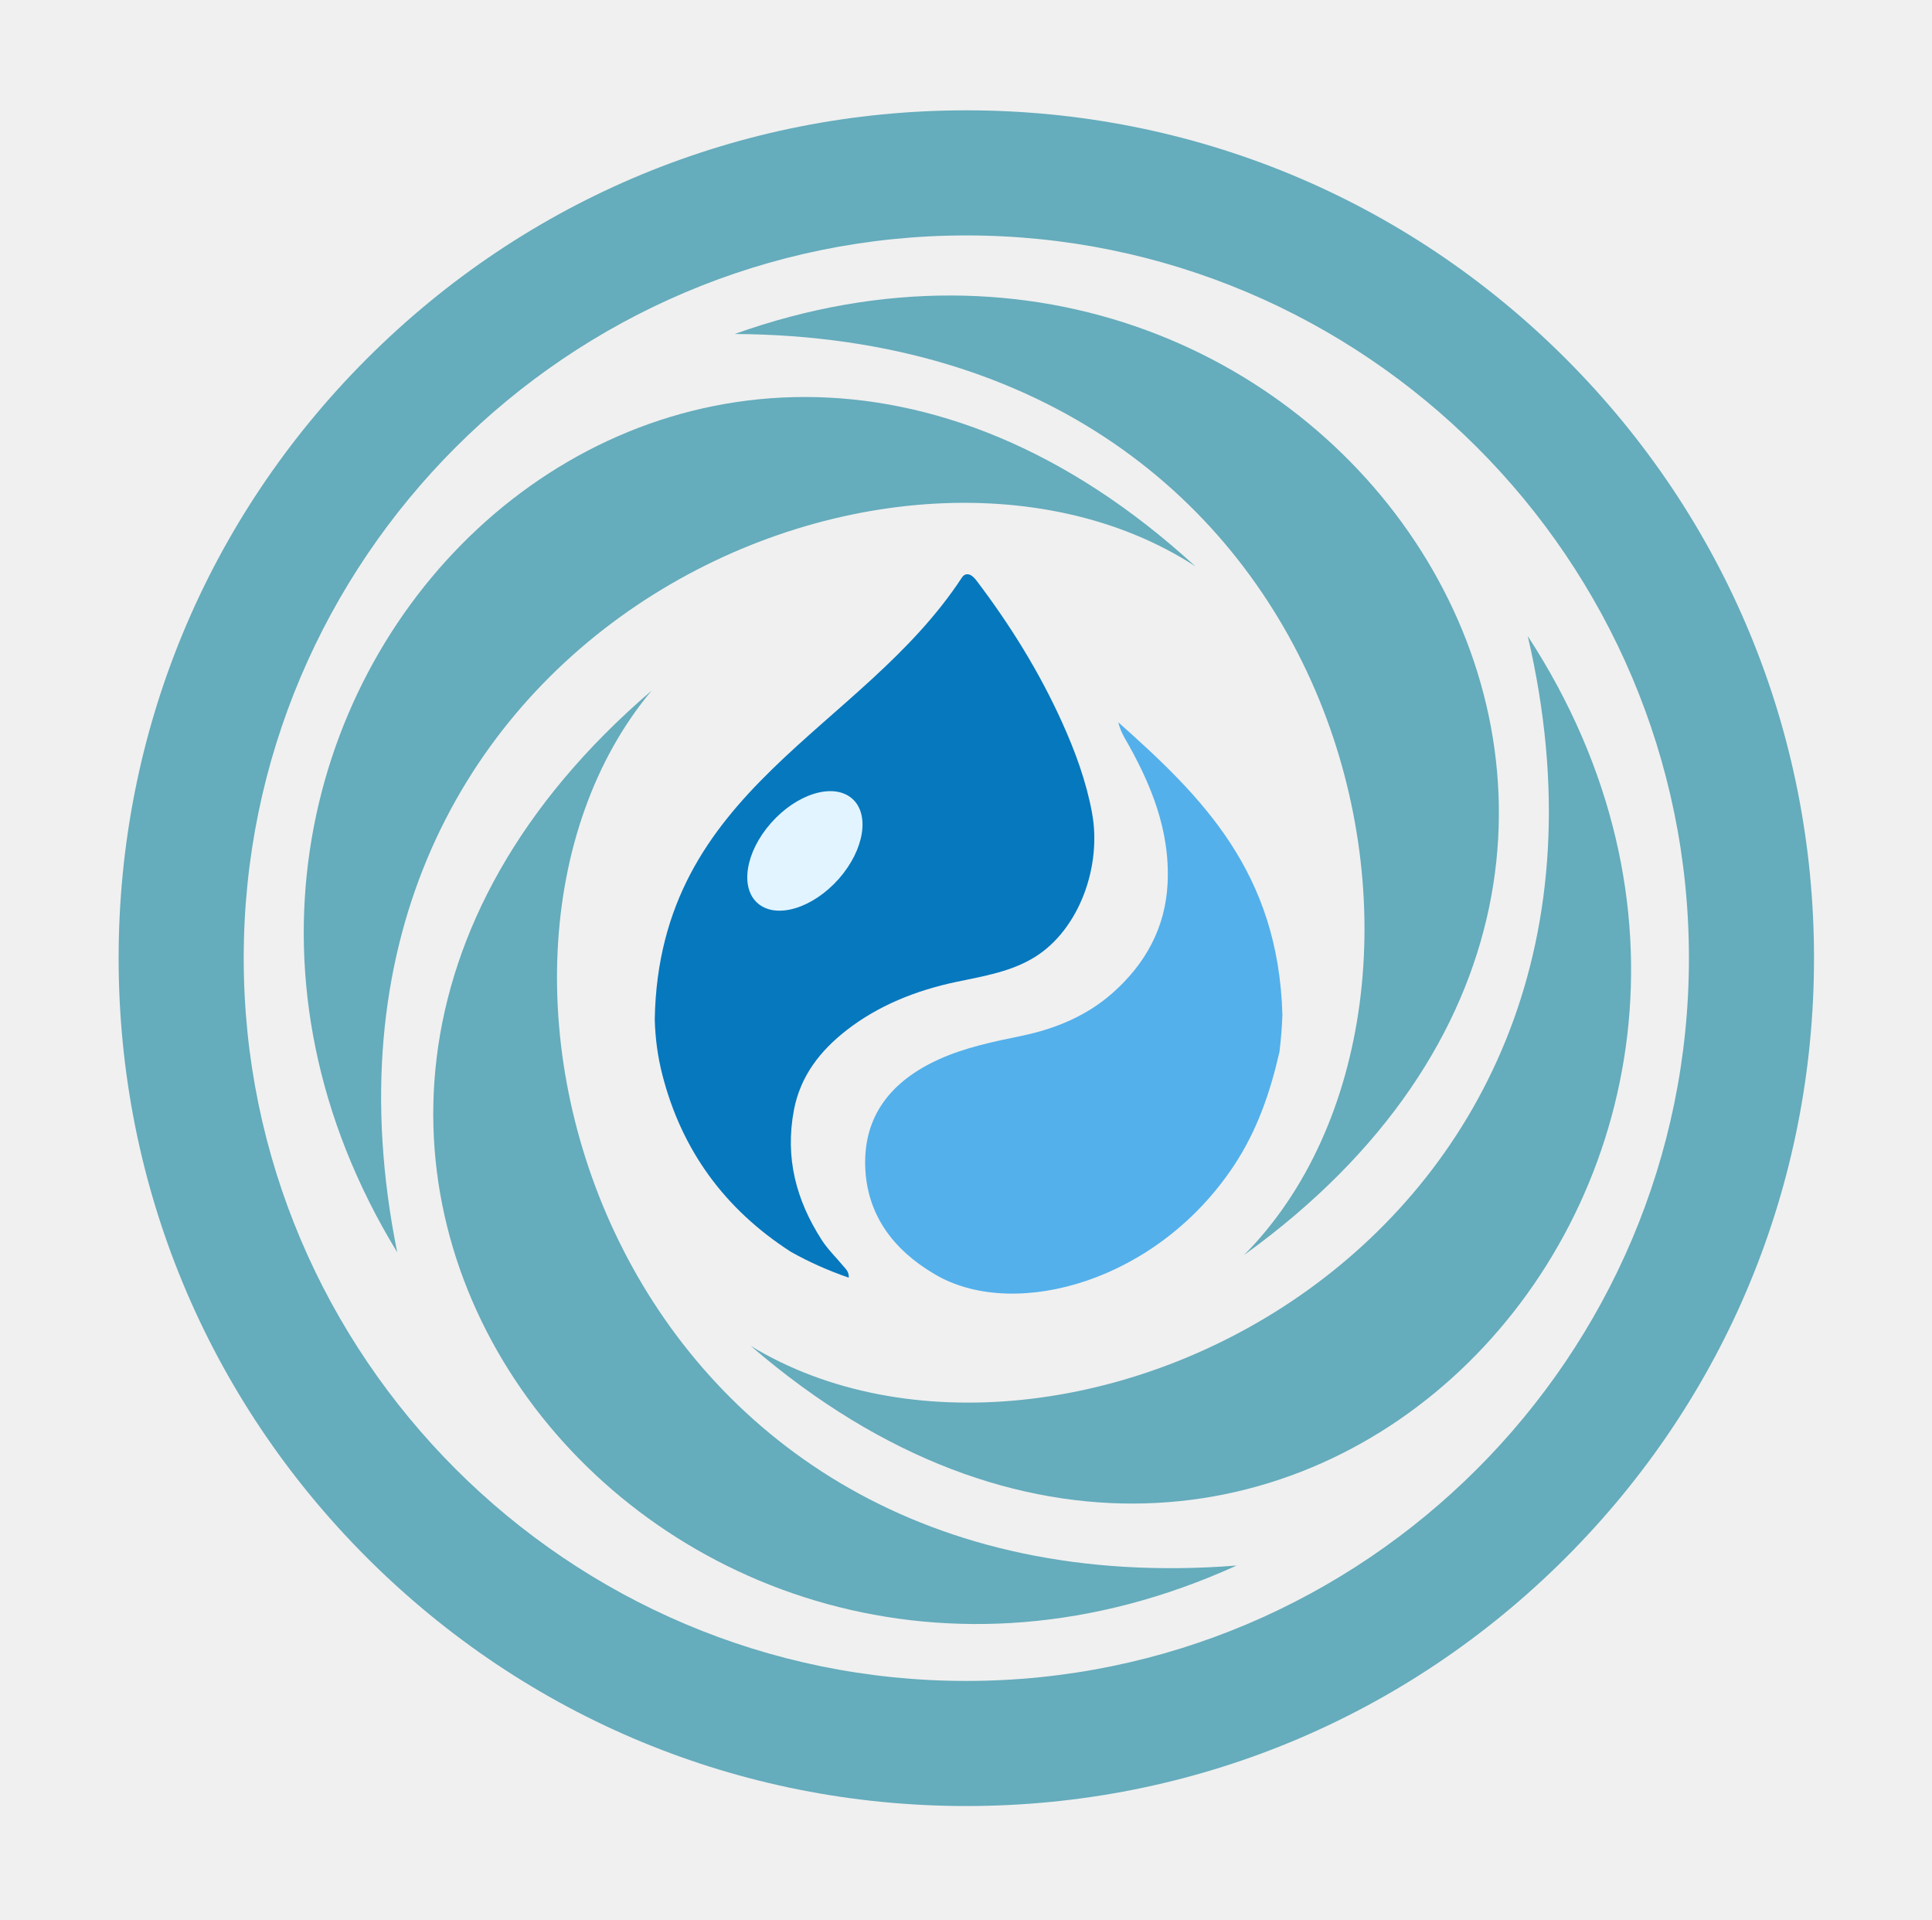
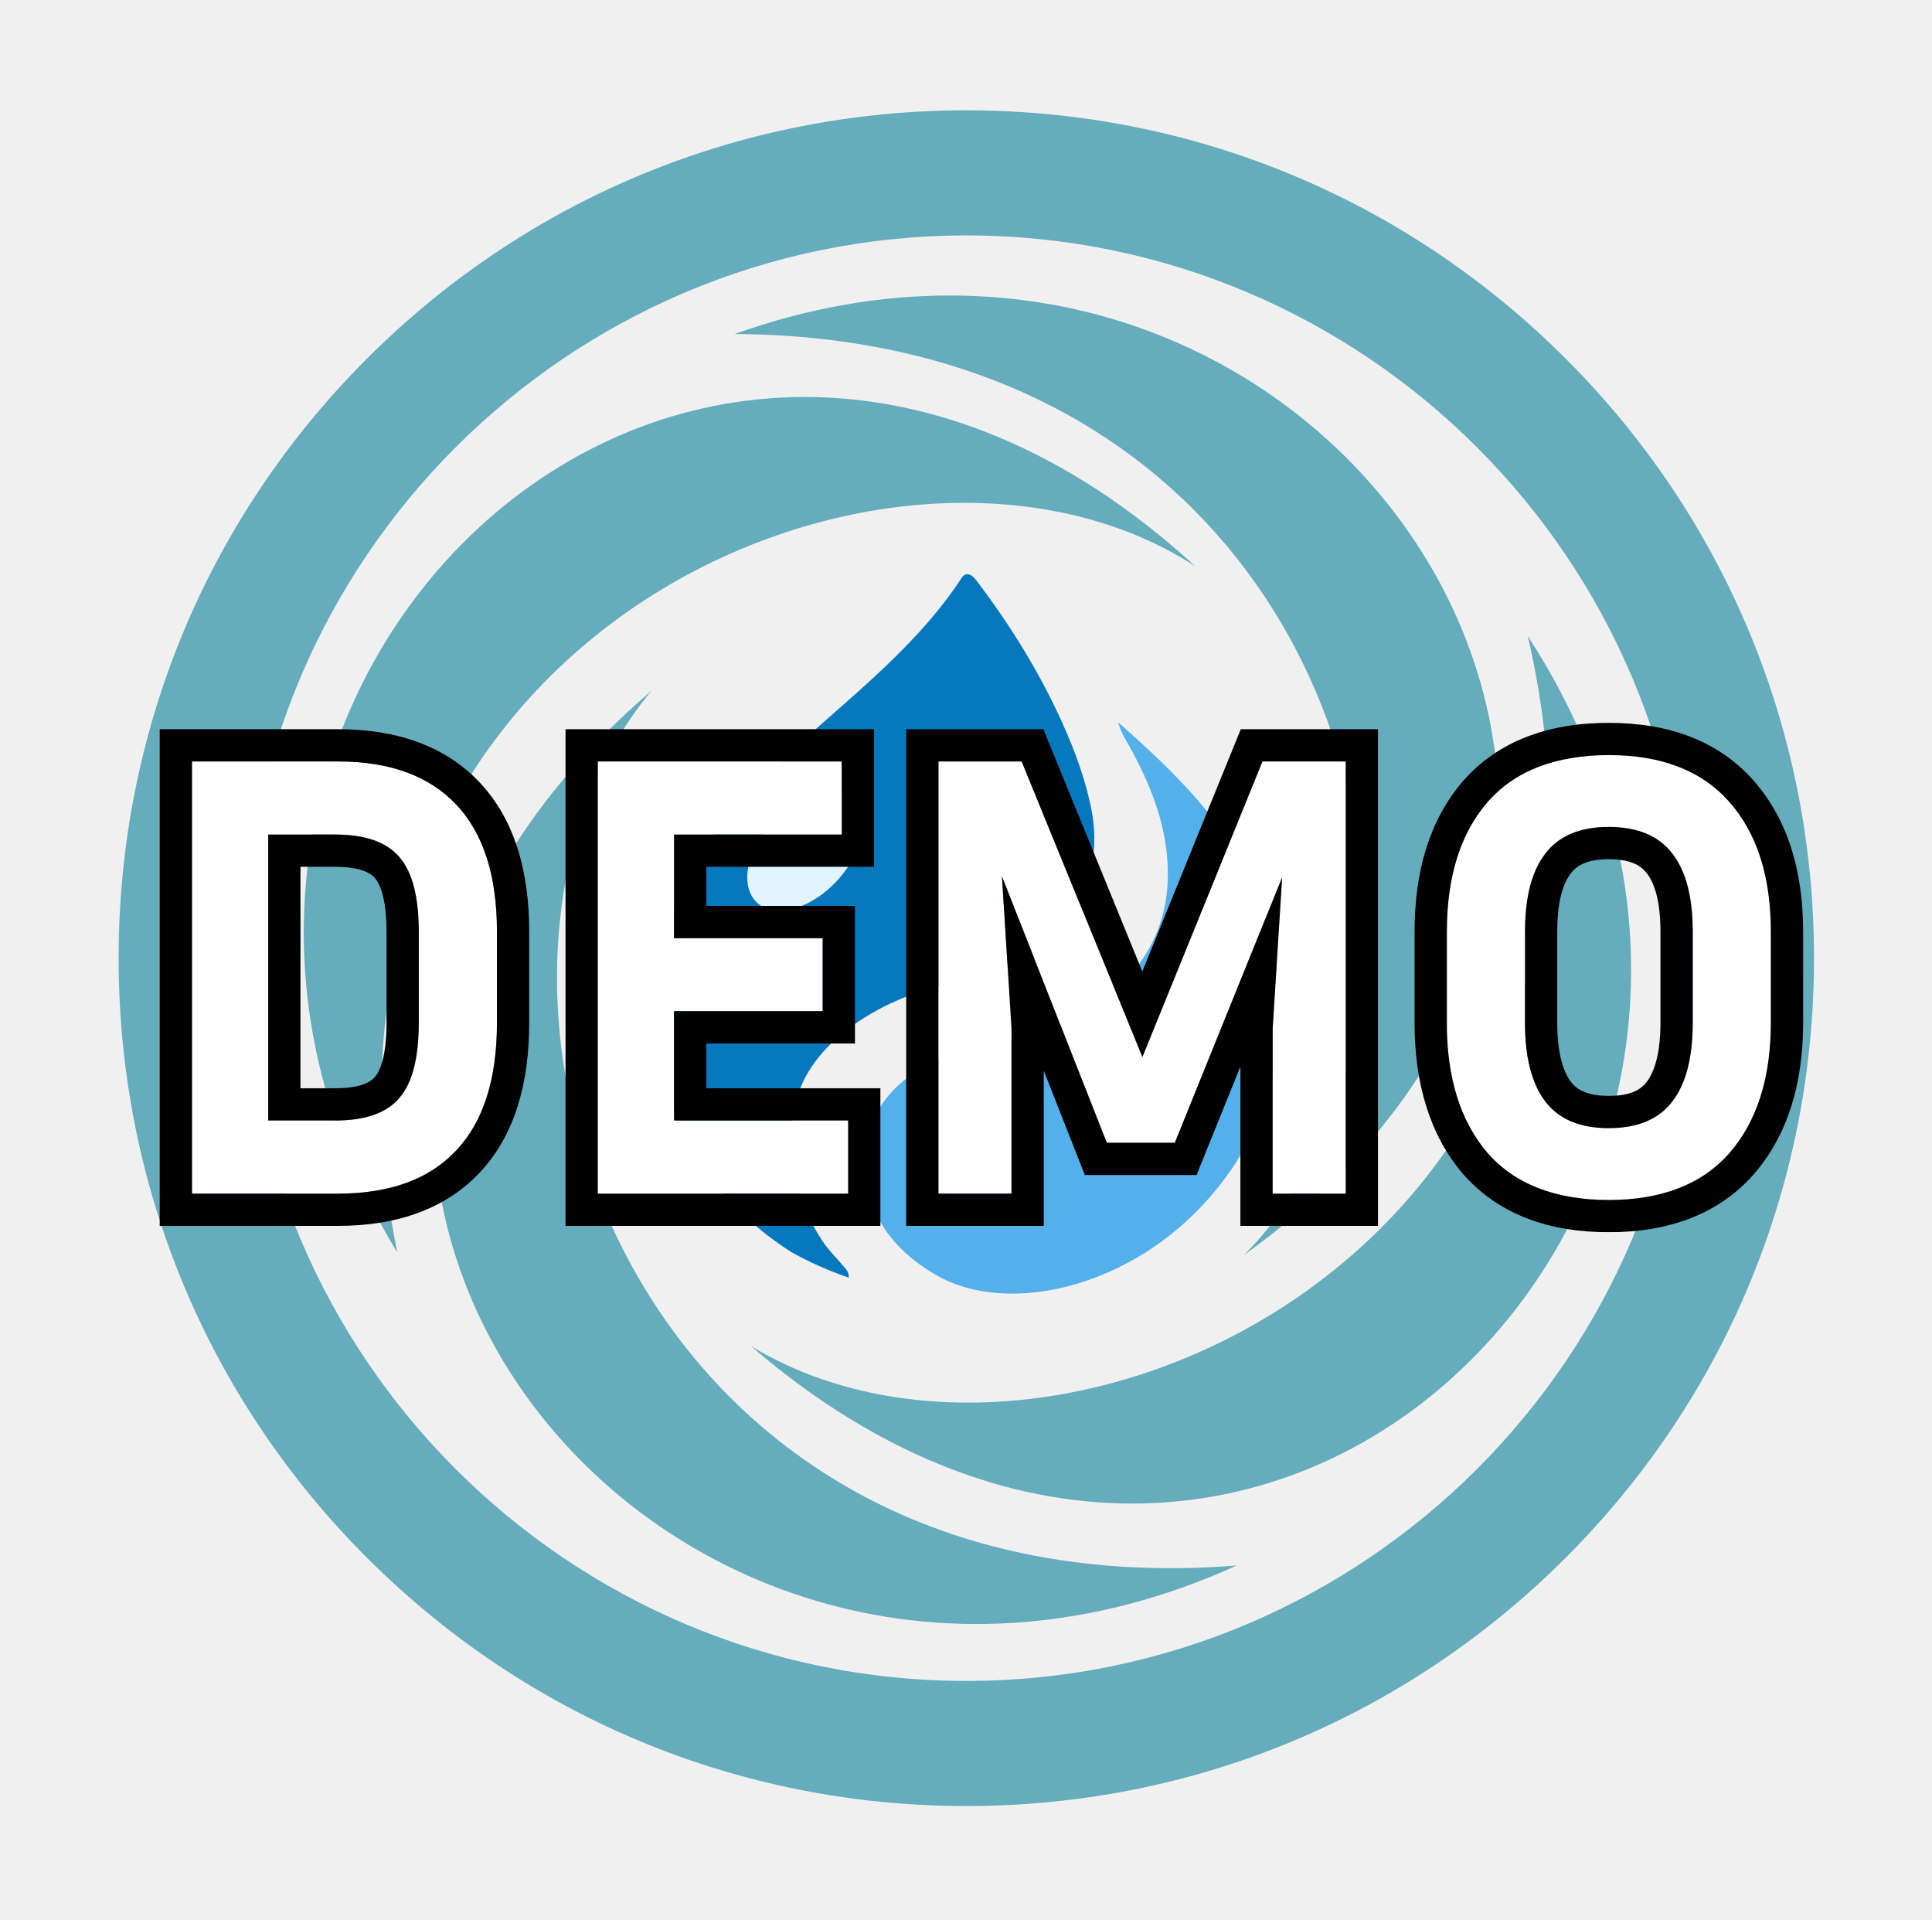
<svg xmlns="http://www.w3.org/2000/svg" width="599" height="595" viewBox="0 0 599 595" fill="none">
  <ellipse cx="253" cy="269.5" rx="25" ry="28.5" fill="#E2F4FF" />
  <path d="M299.6 559.84C229.4 559.84 163.4 532.5 113.76 482.86C64.12 433.22 36.78 367.22 36.78 297.02C36.78 226.82 64.12 160.82 113.76 111.18C163.4 61.54 229.4 34.2 299.6 34.2C369.8 34.2 435.8 61.54 485.44 111.18C535.08 160.82 562.42 226.82 562.42 297.02C562.42 367.22 535.08 433.22 485.44 482.86C435.8 532.5 369.8 559.84 299.6 559.84ZM299.6 72.98C176.07 72.98 75.56 173.48 75.56 297.02C75.56 420.56 176.06 521.06 299.6 521.06C423.13 521.06 523.64 420.56 523.64 297.02C523.64 173.49 423.14 72.98 299.6 72.98Z" fill="#65ACBC" />
  <path d="M202.04 214.07C36.52 355.89 204.6 566.67 383.4 485.29C190.07 500.5 130.21 299.82 202.04 214.07Z" fill="#65ACBC" />
  <path d="M370.59 175.54C209.89 28.29 20.86 220.5 123.16 388.21C84.8 198.11 276.82 114.55 370.59 175.54Z" fill="#65ACBC" />
  <path d="M385.71 389.03C562.56 261.63 412.8 37.46 227.79 103.53C421.72 104.62 464.49 309.62 385.71 389.03Z" fill="#65ACBC" />
  <path d="M232.76 417.21C397.83 559.55 580.98 361.73 473.67 197.18C517.74 386.04 328.33 475.35 232.76 417.21Z" fill="#65ACBC" />
  <path d="M338.569 251.91C336.748 242.134 333.395 233.013 329.307 223.949C322.244 208.301 313.253 193.824 302.848 180.096C301.657 178.513 300.659 177.886 299.651 178.017C299.07 178.101 298.585 178.494 298.275 178.963C266.865 226.973 204.327 244.063 203 315.915C203.136 321.683 203.891 327.508 205.403 333.351C211.371 356.471 224.595 374.769 245.164 388.019C250.899 391.259 256.964 393.928 263.145 396.054C263.29 394.247 262.206 393.357 261.382 392.374C259.173 389.714 256.625 387.251 254.774 384.377C246.83 372.025 243.352 358.915 246.142 344.138C248.148 333.473 254.368 325.691 262.37 319.426C272.243 311.71 283.966 307.019 296.512 304.369C304.931 302.599 313.602 301.222 321.004 296.568C334.587 288.028 341.669 268.513 338.559 251.91H338.569ZM260.055 272.437C252.062 281.473 240.891 284.928 235.097 280.143C229.304 275.368 231.067 264.149 239.05 255.113C247.034 246.067 258.214 242.611 264.008 247.397C269.801 252.182 268.028 263.391 260.055 272.437Z" fill="#0678BE" />
  <path d="M397.59 314.604V314.651C397.474 318.406 397.154 322.189 396.699 326C393.822 338.679 389.723 350.506 382.573 361.303C358.759 397.271 315.268 409.051 290.883 395.604C290.447 395.37 290.011 395.117 289.575 394.855C276.854 387.326 268.813 376.483 268.26 361.837C267.66 345.805 276.418 335.027 291.067 328.388C299.195 324.708 307.944 322.9 316.654 321.112C327.282 318.911 337.019 314.847 345.002 307.758C355.175 298.741 361.298 287.541 361.995 273.982C362.848 257.416 356.793 242.78 348.683 228.743C347.812 227.226 347.143 225.615 346.717 223.93C346.717 223.92 346.717 223.911 346.717 223.902C372.652 246.966 396.37 270.311 397.6 314.594L397.59 314.604Z" fill="#53B0EB" />
+   <mask id="path-9-outside-1_52_2417" maskUnits="userSpaceOnUse" x="49" y="224" width="511" height="158" fill="black">
+     <rect fill="white" x="49" y="224" width="511" height="158" />
+     <path d="M59.518 370V236.04H104.828C120.851 236.04 133.065 240.505 141.47 249.436C149.875 258.367 154.078 271.5 154.078 288.836V317.007C154.078 334.474 149.875 347.673 141.47 356.604C133.065 365.535 120.851 370 104.828 370H59.518ZM103.843 258.695H83.158V347.345H103.843C113.168 347.345 119.8 345.047 123.74 340.45C127.811 335.853 129.847 328.039 129.847 317.007V288.836C129.847 277.935 127.811 270.187 123.74 265.59C119.8 260.993 113.168 258.695 103.843 258.695ZM262.954 347.345V370H185.336V236.04H260.984V258.695H208.976V290.806H255.074V313.461H208.976V347.345H262.954ZM316.762 236.04L354.192 327.645L391.425 236.04H417.232V370H394.577V318.78L397.532 271.894L364.239 354.24H343.16L310.655 271.697L313.61 318.78V370H290.955V236.04H316.762ZM549.045 288.836V317.007C549.045 334.08 544.776 347.542 536.24 357.392C527.703 367.111 515.226 371.97 498.81 371.97C482.262 371.97 469.719 367.111 461.183 357.392C452.777 347.542 448.575 334.08 448.575 317.007V288.836C448.575 271.763 452.777 258.367 461.183 248.648C469.719 238.929 482.262 234.07 498.81 234.07C515.226 234.07 527.703 238.929 536.24 248.648C544.776 258.367 549.045 271.763 549.045 288.836ZM524.814 288.836C524.814 278.067 522.712 269.99 518.51 264.605C514.307 259.089 507.74 256.331 498.81 256.331C489.879 256.331 483.312 259.089 479.11 264.605C474.907 269.99 472.806 278.067 472.806 288.836V317.007C472.806 327.776 474.907 335.919 479.11 341.435C483.312 346.951 489.879 349.709 498.81 349.709C507.74 349.709 514.307 346.951 518.51 341.435C522.712 335.919 524.814 327.776 524.814 317.007V288.836Z" />
+   </mask>
+   <path d="M59.518 370V236.04H104.828C120.851 236.04 133.065 240.505 141.47 249.436C149.875 258.367 154.078 271.5 154.078 288.836V317.007C154.078 334.474 149.875 347.673 141.47 356.604C133.065 365.535 120.851 370 104.828 370H59.518ZM103.843 258.695H83.158V347.345H103.843C113.168 347.345 119.8 345.047 123.74 340.45C127.811 335.853 129.847 328.039 129.847 317.007V288.836C129.847 277.935 127.811 270.187 123.74 265.59C119.8 260.993 113.168 258.695 103.843 258.695ZM262.954 347.345V370H185.336V236.04H260.984V258.695H208.976V290.806H255.074V313.461H208.976V347.345H262.954ZM316.762 236.04L354.192 327.645L391.425 236.04H417.232V370H394.577V318.78L397.532 271.894L364.239 354.24H343.16L310.655 271.697L313.61 318.78V370H290.955V236.04H316.762ZM549.045 288.836V317.007C549.045 334.08 544.776 347.542 536.24 357.392C527.703 367.111 515.226 371.97 498.81 371.97C482.262 371.97 469.719 367.111 461.183 357.392C452.777 347.542 448.575 334.08 448.575 317.007V288.836C448.575 271.763 452.777 258.367 461.183 248.648C469.719 238.929 482.262 234.07 498.81 234.07C515.226 234.07 527.703 238.929 536.24 248.648C544.776 258.367 549.045 271.763 549.045 288.836ZM524.814 288.836C524.814 278.067 522.712 269.99 518.51 264.605C514.307 259.089 507.74 256.331 498.81 256.331C489.879 256.331 483.312 259.089 479.11 264.605C474.907 269.99 472.806 278.067 472.806 288.836V317.007C472.806 327.776 474.907 335.919 479.11 341.435C483.312 346.951 489.879 349.709 498.81 349.709C507.74 349.709 514.307 346.951 518.51 341.435C522.712 335.919 524.814 327.776 524.814 317.007V288.836Z" fill="white" />
+   <path d="M59.518 370H49.518V380H59.518V370ZM59.518 236.04V226.04H49.518V236.04H59.518ZM141.47 249.436L148.752 242.582L148.752 242.582L141.47 249.436ZM141.47 356.604L148.752 363.458L148.752 363.458L141.47 356.604ZM83.158 258.695V248.695H73.158V258.695H83.158ZM83.158 347.345H73.158V357.345H83.158V347.345ZM123.74 340.45L116.254 333.82L116.2 333.88L116.147 333.942L123.74 340.45ZM123.74 265.59L116.147 272.098L116.2 272.16L116.254 272.22L123.74 265.59ZM59.518 370H69.518V236.04H59.518H49.518V370H59.518ZM59.518 236.04V246.04H104.828V236.04V226.04H59.518V236.04ZM104.828 236.04V246.04C118.981 246.04 128.205 249.933 134.188 256.29L141.47 249.436L148.752 242.582C137.924 231.078 122.72 226.04 104.828 226.04V236.04ZM141.47 249.436L134.188 256.29C140.238 262.718 144.078 272.992 144.078 288.836H154.078H164.078C164.078 270.008 159.513 254.016 148.752 242.582L141.47 249.436ZM154.078 288.836H144.078V317.007H154.078H164.078V288.836H154.078ZM154.078 317.007H144.078C144.078 333.007 140.226 343.335 134.188 349.75L141.47 356.604L148.752 363.458C159.524 352.012 164.078 335.942 164.078 317.007H154.078ZM141.47 356.604L134.188 349.75C128.205 356.107 118.981 360 104.828 360V370V380C122.72 380 137.924 374.962 148.752 363.458L141.47 356.604ZM104.828 370V360H59.518V370V380H104.828V370ZM103.843 258.695V248.695H83.158V258.695V268.695H103.843V258.695ZM83.158 258.695H73.158V347.345H83.158H93.158V258.695H83.158ZM83.158 347.345V357.345H103.843V347.345V337.345H83.158V347.345ZM103.843 347.345V357.345C114.507 357.345 124.662 354.741 131.333 346.958L123.74 340.45L116.147 333.942C114.938 335.353 111.829 337.345 103.843 337.345V347.345ZM123.74 340.45L131.226 347.08C137.788 339.671 139.847 328.733 139.847 317.007H129.847H119.847C119.847 327.345 117.835 332.035 116.254 333.82L123.74 340.45ZM129.847 317.007H139.847V288.836H129.847H119.847V317.007H129.847ZM129.847 288.836H139.847C139.847 277.203 137.774 266.353 131.226 258.96L123.74 265.59L116.254 272.22C117.848 274.02 119.847 278.667 119.847 288.836H129.847ZM123.74 265.59L131.333 259.082C124.662 251.299 114.507 248.695 103.843 248.695V258.695V268.695C111.829 268.695 114.938 270.687 116.147 272.098L123.74 265.59ZM262.954 347.345H272.954V337.345H262.954V347.345ZM262.954 370V380H272.954V370H262.954ZM185.336 370H175.336V380H185.336V370ZM185.336 236.04V226.04H175.336V236.04H185.336ZM260.984 236.04H270.984V226.04H260.984V236.04ZM260.984 258.695V268.695H270.984V258.695H260.984ZM208.976 258.695V248.695H198.976V258.695H208.976ZM208.976 290.806H198.976V300.806H208.976V290.806ZM255.074 290.806H265.074V280.806H255.074V290.806ZM255.074 313.461V323.461H265.074V313.461H255.074ZM208.976 313.461V303.461H198.976V313.461H208.976ZM208.976 347.345H198.976V357.345H208.976V347.345ZM262.954 347.345H252.954V370H262.954H272.954V347.345H262.954ZM262.954 370V360H185.336V370V380H262.954V370ZM185.336 370H195.336V236.04H185.336H175.336V370H185.336ZM185.336 236.04V246.04H260.984V236.04V226.04H185.336V236.04ZM260.984 236.04H250.984V258.695H260.984H270.984V236.04H260.984ZM260.984 258.695V248.695H208.976V258.695V268.695H260.984V258.695ZM208.976 258.695H198.976V290.806H208.976H218.976V258.695H208.976ZM208.976 290.806V300.806H255.074V290.806V280.806H208.976V290.806ZM255.074 290.806H245.074V313.461H255.074H265.074V290.806H255.074ZM255.074 313.461V303.461H208.976V313.461V323.461H255.074V313.461ZM208.976 313.461H198.976V347.345H208.976H218.976V313.461H208.976ZM208.976 347.345V357.345H262.954V347.345V337.345H208.976V347.345ZM316.762 236.04L326.019 232.258L323.478 226.04H316.762V236.04ZM354.192 327.645L344.934 331.427L354.216 354.143L363.456 331.41L354.192 327.645ZM391.425 236.04V226.04H384.695L382.161 232.275L391.425 236.04ZM417.232 236.04H427.232V226.04H417.232V236.04ZM417.232 370V380H427.232V370H417.232ZM394.577 370H384.577V380H394.577V370ZM394.577 318.78L384.596 318.151L384.577 318.465V318.78H394.577ZM397.532 271.894L407.512 272.523L388.261 268.146L397.532 271.894ZM364.239 354.24V364.24H370.982L373.509 357.988L364.239 354.24ZM343.16 354.24L333.855 357.904L336.35 364.24H343.16V354.24ZM310.655 271.697L319.959 268.033L300.674 272.323L310.655 271.697ZM313.61 318.78H323.61V318.466L323.59 318.154L313.61 318.78ZM313.61 370V380H323.61V370H313.61ZM290.955 370H280.955V380H290.955V370ZM290.955 236.04V226.04H280.955V236.04H290.955ZM316.762 236.04L307.504 239.822L344.934 331.427L354.192 327.645L363.449 323.863L326.019 232.258L316.762 236.04ZM354.192 327.645L363.456 331.41L400.689 239.805L391.425 236.04L382.161 232.275L344.928 323.88L354.192 327.645ZM391.425 236.04V246.04H417.232V236.04V226.04H391.425V236.04ZM417.232 236.04H407.232V370H417.232H427.232V236.04H417.232ZM417.232 370V360H394.577V370V380H417.232V370ZM394.577 370H404.577V318.78H394.577H384.577V370H394.577ZM394.577 318.78L404.557 319.409L407.512 272.523L397.532 271.894L387.551 271.265L384.596 318.151L394.577 318.78ZM397.532 271.894L388.261 268.146L354.968 350.492L364.239 354.24L373.509 357.988L406.802 275.642L397.532 271.894ZM364.239 354.24V344.24H343.16V354.24V364.24H364.239V354.24ZM343.16 354.24L352.464 350.576L319.959 268.033L310.655 271.697L301.35 275.361L333.855 357.904L343.16 354.24ZM310.655 271.697L300.674 272.323L303.629 319.406L313.61 318.78L323.59 318.154L320.635 271.071L310.655 271.697ZM313.61 318.78H303.61V370H313.61H323.61V318.78H313.61ZM313.61 370V360H290.955V370V380H313.61V370ZM290.955 370H300.955V236.04H290.955H280.955V370H290.955ZM290.955 236.04V246.04H316.762V236.04V226.04H290.955V236.04ZM536.24 357.392L543.753 363.991L543.775 363.966L543.796 363.941L536.24 357.392ZM461.183 357.392L453.576 363.883L453.622 363.938L453.669 363.991L461.183 357.392ZM461.183 248.648L453.669 242.049L453.644 242.077L453.619 242.106L461.183 248.648ZM536.24 248.648L543.753 242.049L543.753 242.049L536.24 248.648ZM518.51 264.605L510.555 270.665L510.591 270.712L510.626 270.758L518.51 264.605ZM479.11 264.605L486.993 270.758L487.029 270.712L487.064 270.665L479.11 264.605ZM479.11 341.435L487.064 335.375L487.064 335.375L479.11 341.435ZM518.51 341.435L510.555 335.375L510.555 335.375L518.51 341.435ZM549.045 288.836H539.045V317.007H549.045H559.045V288.836H549.045ZM549.045 317.007H539.045C539.045 332.433 535.209 343.312 528.683 350.843L536.24 357.392L543.796 363.941C554.343 351.772 559.045 335.727 559.045 317.007H549.045ZM536.24 357.392L528.726 350.793C522.575 357.795 513.18 361.97 498.81 361.97V371.97V381.97C517.272 381.97 532.83 376.426 543.753 363.991L536.24 357.392ZM498.81 371.97V361.97C484.278 361.97 474.832 357.778 468.696 350.793L461.183 357.392L453.669 363.991C464.607 376.443 480.245 381.97 498.81 381.97V371.97ZM461.183 357.392L468.789 350.901C462.363 343.37 458.575 332.469 458.575 317.007H448.575H438.575C438.575 335.692 443.191 351.714 453.576 363.883L461.183 357.392ZM448.575 317.007H458.575V288.836H448.575H438.575V317.007H448.575ZM448.575 288.836H458.575C458.575 273.365 462.367 262.566 468.746 255.19L461.183 248.648L453.619 242.106C443.188 254.167 438.575 270.16 438.575 288.836H448.575ZM461.183 248.648L468.696 255.247C474.832 248.262 484.278 244.07 498.81 244.07V234.07V224.07C480.245 224.07 464.607 229.597 453.669 242.049L461.183 248.648ZM498.81 234.07V244.07C513.18 244.07 522.575 248.245 528.726 255.247L536.24 248.648L543.753 242.049C532.83 229.614 517.272 224.07 498.81 224.07V234.07ZM536.24 248.648L528.726 255.247C535.206 262.624 539.045 273.401 539.045 288.836H549.045H559.045C559.045 270.124 554.347 254.109 543.753 242.049L536.24 248.648ZM524.814 288.836H534.814C534.814 277.041 532.559 266.353 526.393 258.452L518.51 264.605L510.626 270.758C512.866 273.627 514.814 279.093 514.814 288.836H524.814ZM518.51 264.605L526.464 258.545C519.844 249.856 509.878 246.331 498.81 246.331V256.331V266.331C505.603 266.331 508.77 268.322 510.555 270.665L518.51 264.605ZM498.81 256.331V246.331C487.741 246.331 477.775 249.856 471.155 258.545L479.11 264.605L487.064 270.665C488.85 268.322 492.016 266.331 498.81 266.331V256.331ZM479.11 264.605L471.226 258.452C465.06 266.353 462.806 277.041 462.806 288.836H472.806H482.806C482.806 279.093 484.753 273.627 486.993 270.758L479.11 264.605ZM472.806 288.836H462.806V317.007H472.806H482.806V288.836H472.806ZM472.806 317.007H462.806C462.806 328.829 465.071 339.51 471.155 347.495L479.11 341.435L487.064 335.375C484.743 332.328 482.806 326.724 482.806 317.007H472.806ZM479.11 341.435L471.155 347.495C477.775 356.184 487.741 359.709 498.81 359.709V349.709V339.709C492.016 339.709 488.85 337.718 487.064 335.375L479.11 341.435ZM498.81 349.709V359.709C509.878 359.709 519.844 356.184 526.464 347.495L518.51 341.435L510.555 335.375C508.77 337.718 505.603 339.709 498.81 339.709V349.709ZM518.51 341.435L526.464 347.495C532.548 339.51 534.814 328.829 534.814 317.007H524.814H514.814C514.814 326.724 512.876 332.328 510.555 335.375L518.51 341.435ZM524.814 317.007H534.814V288.836H524.814H514.814V317.007H524.814Z" fill="black" mask="url(#path-9-outside-1_52_2417)" />
</svg>
